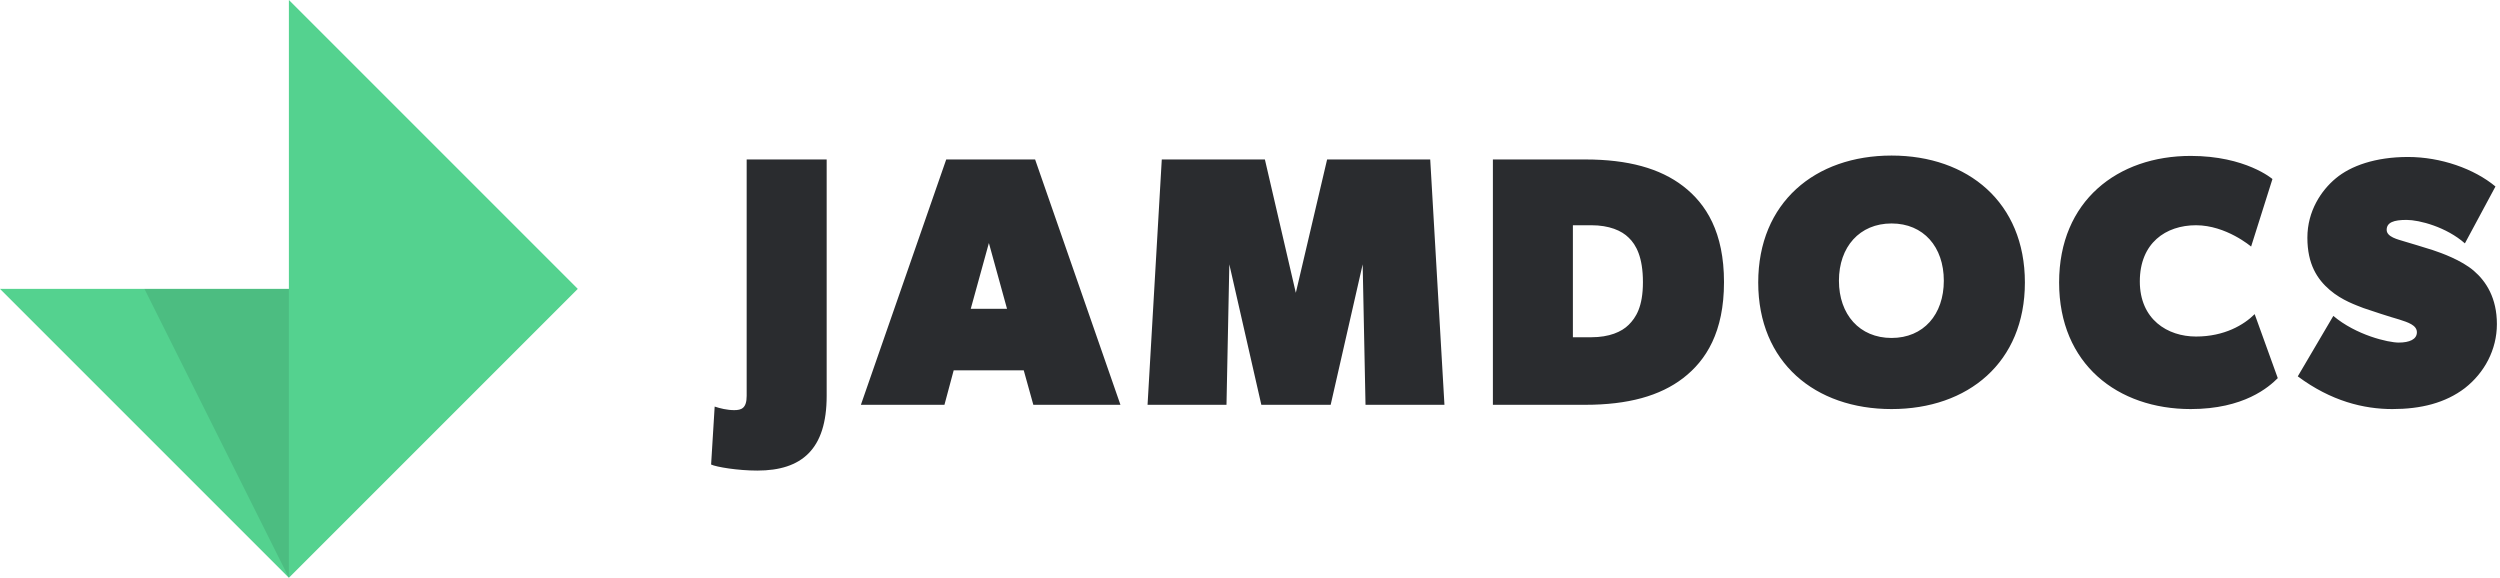
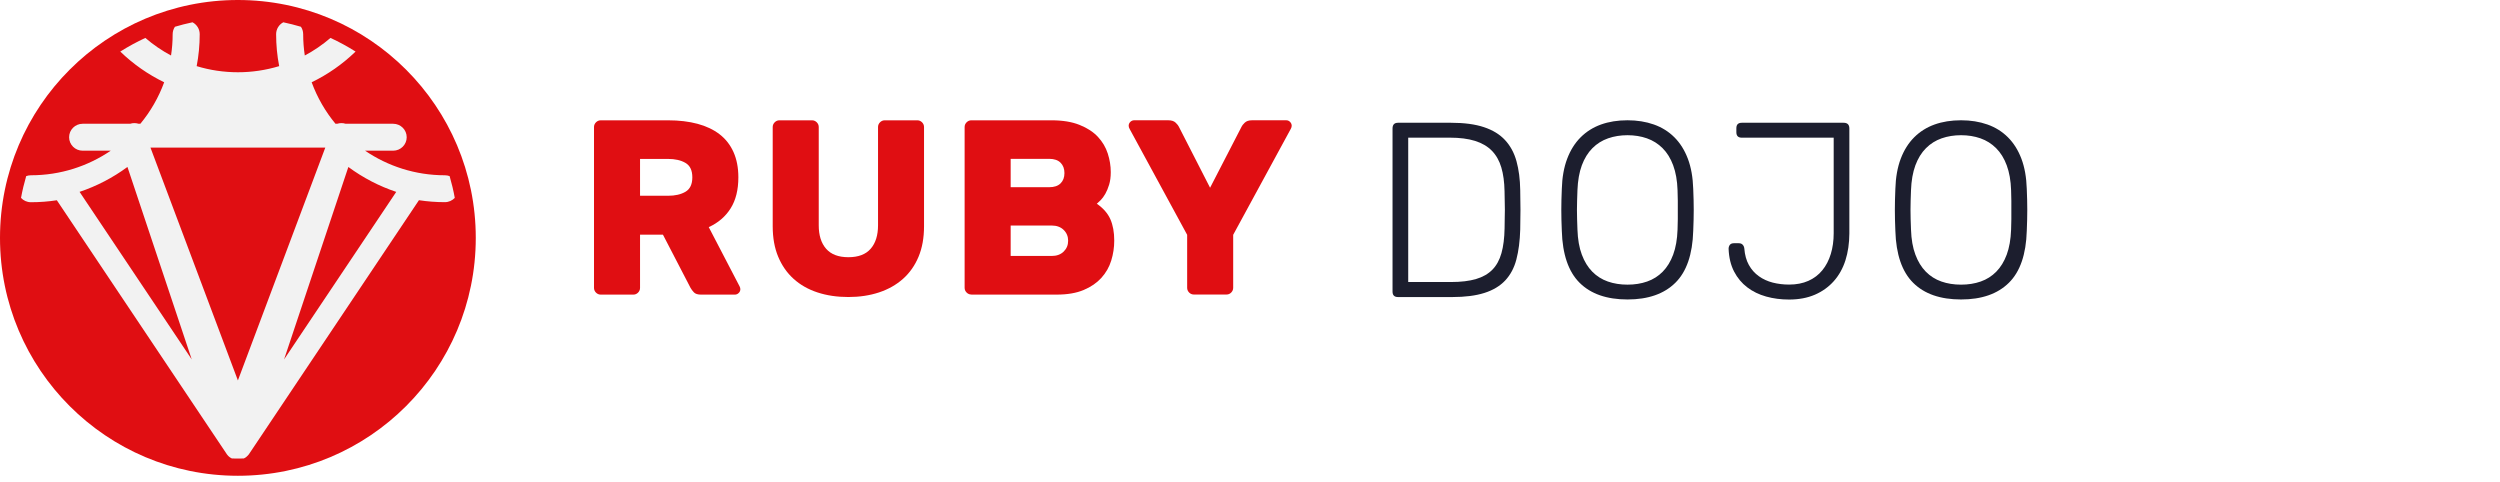
- <svg xmlns="http://www.w3.org/2000/svg" width="225" height="52" viewBox="0 0 225 52">
-   <path fill="#2A2C2F" fill-rule="nonzero" d="M74.4,14.352 L74.4,35.632 C74.4,40.432 72.16,42.352 68.16,42.352 C66.4,42.352 64.48,42.032 64,41.808 L64.32,36.592 C64.8,36.752 65.44,36.912 66.08,36.912 C66.72,36.912 67.2,36.752 67.2,35.632 L67.2,14.352 L74.4,14.352 Z M93.16,14.352 L100.84,36.432 L93,36.432 L92.136,33.328 L85.832,33.328 L85,36.432 L77.48,36.432 L85.16,14.352 L93.16,14.352 Z M87.368,27.792 L90.632,27.792 L89,21.872 L87.368,27.792 Z M128.72,14.352 L130,36.432 L122.896,36.432 L122.64,23.792 L119.76,36.432 L113.52,36.432 L110.64,23.792 L110.384,36.432 L103.28,36.432 L104.56,14.352 L113.84,14.352 L116.624,26.352 L119.44,14.352 L128.72,14.352 Z M155.16,25.392 C155.16,29.872 153.56,32.432 151.48,34.032 C149.4,35.632 146.52,36.432 142.68,36.432 L134.36,36.432 L134.36,14.352 L142.68,14.352 C146.52,14.352 149.4,15.152 151.48,16.752 C153.56,18.352 155.16,20.912 155.16,25.392 Z M147.864,25.392 C147.864,23.152 147.256,22.032 146.584,21.392 C145.944,20.752 144.824,20.272 143.224,20.272 L141.56,20.272 L141.56,30.352 L143.224,30.352 C144.824,30.352 145.944,29.872 146.584,29.232 C147.224,28.592 147.864,27.632 147.864,25.392 Z M182.24,25.424 C182.24,32.624 177.12,36.816 170.24,36.816 C163.36,36.816 158.24,32.624 158.24,25.424 C158.24,18.224 163.36,14 170.24,14 C177.12,14 182.24,18.224 182.24,25.424 Z M174.944,25.264 C174.944,22.224 173.12,20.112 170.24,20.112 C167.36,20.112 165.504,22.224 165.504,25.264 C165.504,28.304 167.36,30.416 170.24,30.416 C173.12,30.416 174.944,28.304 174.944,25.264 Z M202.92,28.272 L205,34.032 C204.2,34.832 201.96,36.816 197.16,36.816 C190.6,36.816 185.32,32.784 185.32,25.424 C185.32,18.064 190.6,14.032 197.16,14.032 C202.12,14.032 204.52,16.112 204.52,16.112 L202.6,22.192 C202.6,22.192 200.36,20.272 197.64,20.272 C194.92,20.272 192.584,21.872 192.584,25.328 C192.584,28.752 195.08,30.288 197.64,30.288 C200.2,30.288 201.96,29.232 202.92,28.272 Z M224.72,29.168 C224.72,31.472 223.6,33.552 221.84,34.928 C220.08,36.272 217.872,36.816 215.312,36.816 C212.752,36.816 209.808,36.112 206.8,33.872 L210,28.432 C212.048,30.16 214.928,30.832 215.888,30.832 C216.848,30.832 217.52,30.544 217.52,29.904 C217.52,29.264 216.72,29.008 215.92,28.752 C215.12,28.528 213.36,27.952 212.72,27.728 C212.08,27.472 210.8,27.056 209.68,26.096 C208.56,25.136 207.664,23.792 207.664,21.392 C207.664,18.992 208.912,17.136 210.224,16.048 C211.568,14.928 213.776,14.128 216.72,14.128 C219.664,14.128 222.672,15.184 224.592,16.784 L221.84,21.904 C220.176,20.432 217.744,19.792 216.592,19.792 C215.44,19.792 214.8,20.016 214.8,20.688 C214.8,21.328 215.824,21.552 216.336,21.712 C216.848,21.872 218.192,22.256 218.96,22.512 C219.728,22.768 221.52,23.408 222.64,24.368 C223.76,25.328 224.72,26.832 224.72,29.168 Z" />
-   <polygon fill="#54D28F" points="0 26 26 52 52 26 26 0 26 26" />
-   <polygon fill="#000" points="26 26 26 52 13 26" opacity=".1" />
+ <svg xmlns="http://www.w3.org/2000/svg" width="291" height="56" viewBox="0 0 291 56" fill="none">
+   <path d="M27.69 55.38C42.983 55.38 55.38 42.983 55.38 27.69C55.38 12.397 42.983 0 27.69 0C12.397 0 0 12.397 0 27.69C0 42.983 12.397 55.38 27.69 55.38Z" fill="#E00E12" />
+   <path d="M52.336 20.501C52.167 20.439 51.982 20.402 51.791 20.402C48.345 20.402 45.144 19.344 42.495 17.54H45.764C46.634 17.54 47.34 16.837 47.34 15.973C47.34 15.106 46.634 14.406 45.764 14.406H40.231C39.901 14.298 39.562 14.308 39.253 14.406H39.05C37.868 12.978 36.925 11.347 36.277 9.576C38.146 8.673 39.873 7.47 41.388 6.002C40.453 5.413 39.478 4.879 38.47 4.413C37.548 5.206 36.542 5.894 35.478 6.461C35.355 5.65 35.29 4.821 35.29 3.979C35.29 3.658 35.194 3.362 35.028 3.115C34.355 2.915 33.671 2.742 32.977 2.594C32.48 2.856 32.141 3.377 32.141 3.979C32.141 5.24 32.261 6.486 32.496 7.698C30.954 8.164 29.337 8.411 27.694 8.411C26.05 8.411 24.43 8.167 22.892 7.698C23.126 6.486 23.246 5.24 23.246 3.979C23.246 3.377 22.907 2.859 22.41 2.594C21.716 2.739 21.032 2.915 20.359 3.115C20.196 3.362 20.097 3.661 20.097 3.979C20.097 4.824 20.032 5.653 19.909 6.461C18.845 5.894 17.84 5.209 16.917 4.413C15.909 4.882 14.934 5.413 14 6.002C15.514 7.467 17.241 8.67 19.11 9.576C18.463 11.347 17.519 12.978 16.338 14.406H16.131C15.822 14.308 15.483 14.298 15.153 14.406H9.62C8.75 14.406 8.044 15.11 8.044 15.973C8.044 16.84 8.75 17.54 9.62 17.54H12.889C10.24 19.344 7.039 20.402 3.594 20.402C3.402 20.402 3.217 20.439 3.048 20.501C2.807 21.33 2.604 22.175 2.446 23.039C2.733 23.344 3.14 23.539 3.597 23.539C4.618 23.539 5.626 23.462 6.616 23.31L26.374 52.826C26.377 52.833 26.38 52.836 26.383 52.842C26.389 52.851 26.395 52.857 26.401 52.866C26.414 52.885 26.426 52.9 26.438 52.919L26.441 52.922C26.445 52.928 26.448 52.931 26.454 52.934C26.454 52.934 26.454 52.937 26.457 52.937C26.466 52.95 26.475 52.959 26.485 52.971C26.488 52.974 26.491 52.977 26.494 52.984C26.506 52.999 26.518 53.011 26.531 53.027C26.537 53.036 26.546 53.042 26.552 53.051C26.559 53.058 26.565 53.064 26.571 53.07C26.574 53.073 26.577 53.076 26.58 53.079C26.59 53.088 26.599 53.098 26.608 53.107C26.62 53.119 26.633 53.132 26.645 53.141C26.648 53.144 26.654 53.147 26.66 53.153C26.663 53.156 26.667 53.156 26.667 53.159C26.673 53.166 26.679 53.169 26.685 53.175C26.688 53.175 26.688 53.178 26.691 53.178C26.713 53.196 26.734 53.212 26.756 53.227C26.762 53.23 26.768 53.236 26.774 53.243L26.778 53.246C26.79 53.255 26.799 53.261 26.811 53.267C26.811 53.267 26.811 53.267 26.815 53.267C26.818 53.267 26.818 53.27 26.821 53.27C26.845 53.286 26.867 53.301 26.892 53.314C26.898 53.317 26.904 53.32 26.91 53.323C26.916 53.326 26.922 53.329 26.929 53.332C26.944 53.341 26.96 53.351 26.978 53.357C26.984 53.36 26.994 53.363 27 53.366H27.003C27.231 53.372 27.459 53.375 27.691 53.375C27.922 53.375 28.15 53.372 28.378 53.366C28.378 53.366 28.381 53.366 28.381 53.363C28.387 53.36 28.394 53.357 28.4 53.354C28.415 53.344 28.434 53.335 28.449 53.329C28.455 53.326 28.462 53.323 28.468 53.32C28.474 53.317 28.48 53.314 28.486 53.31C28.511 53.295 28.532 53.283 28.557 53.267C28.56 53.267 28.56 53.264 28.563 53.264C28.563 53.264 28.563 53.264 28.566 53.264C28.579 53.258 28.588 53.249 28.6 53.24C28.6 53.24 28.603 53.24 28.603 53.236C28.61 53.233 28.616 53.227 28.622 53.221C28.643 53.206 28.665 53.187 28.687 53.172C28.69 53.169 28.69 53.169 28.693 53.166C28.699 53.163 28.705 53.156 28.708 53.15C28.711 53.147 28.715 53.144 28.718 53.144C28.721 53.141 28.727 53.138 28.73 53.132C28.742 53.119 28.755 53.107 28.767 53.095C28.776 53.085 28.785 53.079 28.795 53.07C28.798 53.067 28.801 53.064 28.807 53.061C28.813 53.054 28.819 53.048 28.826 53.042C28.835 53.033 28.841 53.027 28.85 53.017C28.859 53.008 28.869 52.999 28.875 52.99C28.881 52.98 28.887 52.971 28.896 52.965C28.906 52.953 28.915 52.944 28.924 52.931C28.924 52.931 28.924 52.928 28.927 52.928C28.93 52.925 28.933 52.919 28.94 52.916L28.943 52.913C28.955 52.897 28.967 52.879 28.98 52.863C28.986 52.854 28.992 52.845 28.998 52.836C29.001 52.829 29.004 52.826 29.008 52.82L48.765 23.304C49.755 23.455 50.764 23.532 51.784 23.532C52.238 23.532 52.645 23.341 52.935 23.033C52.781 22.175 52.577 21.33 52.336 20.501ZM9.262 22.333C11.252 21.666 13.13 20.692 14.835 19.434L22.318 41.834L9.262 22.333ZM27.691 44.283L17.513 17.179H37.865L27.691 44.283ZM33.066 41.837L40.549 19.437C42.254 20.695 44.132 21.67 46.122 22.336L33.066 41.837Z" fill="#F2F2F2" />
+   <path d="M77.773 14.005C79.048 14.005 80.186 14.142 81.191 14.411C82.197 14.68 83.049 15.085 83.757 15.627C84.46 16.169 85.002 16.86 85.379 17.7C85.755 18.54 85.945 19.521 85.945 20.642C85.945 22.09 85.648 23.295 85.048 24.25C84.448 25.206 83.599 25.934 82.499 26.439L86.09 33.337C86.148 33.453 86.177 33.56 86.177 33.656C86.177 33.829 86.115 33.978 85.987 34.102C85.863 34.227 85.71 34.293 85.54 34.293H81.601C81.216 34.293 80.939 34.206 80.773 34.032C80.608 33.858 80.48 33.684 80.38 33.511L77.165 27.312H74.501V33.511C74.501 33.722 74.422 33.908 74.269 34.061C74.112 34.218 73.93 34.293 73.719 34.293H69.924C69.713 34.293 69.527 34.214 69.374 34.061C69.221 33.908 69.142 33.722 69.142 33.511V14.787C69.142 14.576 69.221 14.39 69.374 14.237C69.527 14.084 69.713 14.005 69.924 14.005H77.773ZM74.501 22.786H77.773C78.585 22.786 79.255 22.633 79.788 22.322C80.318 22.012 80.587 21.453 80.587 20.642C80.587 19.831 80.322 19.273 79.788 18.962C79.259 18.652 78.585 18.499 77.773 18.499H74.501V22.786Z" fill="#E00E12" />
+   <path d="M106.775 14.004C106.986 14.004 107.173 14.083 107.326 14.236C107.479 14.389 107.557 14.575 107.557 14.786V26.347C107.557 27.679 107.346 28.859 106.92 29.881C106.494 30.903 105.89 31.763 105.108 32.459C104.326 33.154 103.395 33.679 102.311 34.039C101.231 34.395 100.039 34.573 98.748 34.573C97.436 34.573 96.236 34.395 95.156 34.039C94.072 33.683 93.145 33.154 92.376 32.459C91.606 31.763 91.006 30.903 90.58 29.881C90.154 28.859 89.943 27.679 89.943 26.347V14.786C89.943 14.575 90.022 14.389 90.175 14.236C90.328 14.083 90.514 14.004 90.725 14.004H94.519C94.73 14.004 94.916 14.083 95.07 14.236C95.223 14.389 95.301 14.575 95.301 14.786V26.231C95.301 27.39 95.587 28.3 96.158 28.954C96.729 29.608 97.594 29.939 98.752 29.939C99.911 29.939 100.776 29.612 101.347 28.954C101.918 28.296 102.203 27.39 102.203 26.231V14.786C102.203 14.575 102.282 14.389 102.435 14.236C102.588 14.083 102.774 14.004 102.985 14.004H106.775Z" fill="#E00E12" />
+   <path d="M113.064 34.283C112.853 34.283 112.667 34.205 112.514 34.052C112.361 33.898 112.282 33.712 112.282 33.501V14.786C112.282 14.575 112.361 14.389 112.514 14.236C112.667 14.083 112.853 14.004 113.064 14.004H122.395C123.69 14.004 124.778 14.182 125.668 14.542C126.558 14.898 127.265 15.361 127.799 15.932C128.328 16.503 128.713 17.149 128.945 17.873C129.177 18.597 129.293 19.317 129.293 20.033C129.293 20.591 129.23 21.08 129.102 21.498C128.978 21.911 128.825 22.271 128.655 22.569C128.482 22.867 128.304 23.111 128.122 23.293C127.94 23.476 127.786 23.616 127.671 23.715C128.424 24.237 128.949 24.841 129.251 25.528C129.549 26.215 129.698 27.038 129.698 28.006C129.698 28.797 129.582 29.57 129.35 30.323C129.119 31.076 128.738 31.747 128.204 32.339C127.671 32.926 126.984 33.402 126.131 33.758C125.283 34.114 124.236 34.292 123.003 34.292H113.064V34.283ZM123.901 20.145C123.901 19.644 123.752 19.242 123.45 18.941C123.148 18.638 122.709 18.489 122.13 18.489H117.641V21.791H122.13C122.709 21.791 123.148 21.642 123.45 21.345C123.752 21.047 123.901 20.649 123.901 20.145ZM117.641 29.794H122.42C122.999 29.794 123.462 29.624 123.81 29.285C124.158 28.946 124.331 28.528 124.331 28.023C124.331 27.522 124.158 27.1 123.81 26.761C123.462 26.422 122.999 26.252 122.42 26.252H117.641V29.794Z" fill="#E00E12" />
+   <path d="M143.543 33.501C143.543 33.712 143.464 33.898 143.311 34.052C143.158 34.209 142.972 34.283 142.761 34.283H138.967C138.756 34.283 138.569 34.205 138.416 34.052C138.263 33.898 138.185 33.712 138.185 33.501V27.332L131.494 15.018C131.415 14.881 131.378 14.757 131.378 14.641C131.378 14.468 131.44 14.319 131.568 14.19C131.692 14.066 131.846 14 132.019 14H135.987C136.372 14 136.662 14.095 136.856 14.29C137.051 14.484 137.167 14.629 137.204 14.724L140.853 21.854L144.532 14.724C144.569 14.629 144.685 14.484 144.879 14.29C145.074 14.095 145.364 14 145.748 14H149.716C149.89 14 150.039 14.062 150.163 14.19C150.288 14.315 150.354 14.468 150.354 14.641C150.354 14.757 150.316 14.881 150.238 15.018L143.543 27.332V33.501Z" fill="#E00E12" />
+   <path d="M168.902 14.29C170.429 14.29 171.703 14.459 172.725 14.799C173.747 15.138 174.571 15.639 175.187 16.305C175.804 16.971 176.251 17.79 176.52 18.767C176.789 19.743 176.933 20.856 176.954 22.114C176.975 22.983 176.983 23.753 176.983 24.419C176.983 25.085 176.975 25.855 176.954 26.724C176.917 28.056 176.764 29.215 176.507 30.199C176.251 31.184 175.812 31.999 175.204 32.649C174.596 33.294 173.789 33.779 172.783 34.097C171.778 34.416 170.532 34.577 169.047 34.577H162.729C162.302 34.577 162.091 34.366 162.091 33.94V14.956C162.091 14.513 162.302 14.29 162.729 14.29H168.902ZM175.129 22.255C175.109 21.191 174.985 20.269 174.753 19.487C174.521 18.705 174.153 18.059 173.652 17.546C173.152 17.033 172.498 16.652 171.695 16.4C170.892 16.148 169.912 16.023 168.753 16.023H163.916V32.827H168.898C170.057 32.827 171.029 32.711 171.811 32.479C172.593 32.248 173.226 31.887 173.71 31.395C174.194 30.903 174.546 30.261 174.769 29.467C174.993 28.677 175.113 27.708 175.134 26.57C175.134 26.144 175.138 25.759 175.15 25.412C175.158 25.064 175.167 24.729 175.167 24.411C175.167 24.092 175.162 23.765 175.15 23.426C175.134 23.095 175.129 22.702 175.129 22.255Z" fill="#1C1E2E" />
+   <path d="M189.441 14C190.563 14 191.585 14.165 192.512 14.492C193.438 14.819 194.237 15.32 194.903 15.986C195.569 16.652 196.091 17.484 196.467 18.477C196.844 19.474 197.051 20.645 197.092 21.998C197.129 22.867 197.15 23.678 197.15 24.431C197.15 25.184 197.129 25.995 197.092 26.864C197.013 29.608 196.318 31.627 195.007 32.918C193.695 34.213 191.837 34.858 189.445 34.858C187.029 34.858 185.171 34.213 183.868 32.918C182.564 31.623 181.873 29.604 181.795 26.864C181.757 25.995 181.737 25.184 181.737 24.431C181.737 23.678 181.757 22.867 181.795 21.998C181.832 20.645 182.043 19.474 182.42 18.477C182.796 17.484 183.317 16.652 183.984 15.986C184.65 15.32 185.44 14.823 186.359 14.492C187.273 14.165 188.303 14 189.441 14ZM189.441 15.738C188.63 15.738 187.877 15.858 187.182 16.102C186.487 16.346 185.879 16.723 185.357 17.248C184.836 17.77 184.426 18.436 184.124 19.247C183.826 20.058 183.657 21.026 183.615 22.143C183.595 22.586 183.582 22.991 183.574 23.36C183.566 23.728 183.557 24.084 183.557 24.431C183.557 24.779 183.562 25.143 183.574 25.52C183.582 25.896 183.599 26.297 183.615 26.724C183.653 27.861 183.822 28.834 184.124 29.637C184.422 30.439 184.828 31.101 185.341 31.623C185.854 32.144 186.458 32.525 187.153 32.769C187.848 33.013 188.61 33.133 189.441 33.133C190.273 33.133 191.034 33.013 191.73 32.769C192.425 32.525 193.029 32.144 193.542 31.623C194.055 31.101 194.46 30.439 194.758 29.637C195.056 28.834 195.226 27.866 195.267 26.724C195.288 26.297 195.296 25.896 195.296 25.52C195.296 25.143 195.296 24.779 195.296 24.431C195.296 24.084 195.296 23.728 195.296 23.36C195.296 22.991 195.288 22.586 195.267 22.143C195.23 21.022 195.06 20.058 194.758 19.247C194.46 18.436 194.047 17.77 193.525 17.248C193.004 16.727 192.396 16.346 191.701 16.102C191.005 15.858 190.252 15.738 189.441 15.738Z" fill="#1C1E2E" />
+   <path d="M214.81 30.299C214.512 31.234 214.061 32.041 213.461 32.719C212.861 33.394 212.129 33.923 211.26 34.3C210.391 34.676 209.386 34.867 208.248 34.867C207.3 34.867 206.411 34.751 205.583 34.519C204.751 34.287 204.019 33.932 203.382 33.447C202.745 32.963 202.231 32.351 201.847 31.606C201.462 30.861 201.247 29.98 201.209 28.954C201.209 28.78 201.259 28.631 201.354 28.503C201.449 28.379 201.607 28.312 201.818 28.312H202.397C202.591 28.312 202.74 28.37 202.848 28.486C202.956 28.602 203.018 28.747 203.038 28.921C203.096 29.674 203.274 30.315 203.572 30.849C203.87 31.383 204.259 31.813 204.731 32.152C205.202 32.492 205.74 32.736 206.34 32.893C206.94 33.046 207.577 33.125 208.252 33.125C209.1 33.125 209.849 32.98 210.499 32.69C211.144 32.401 211.686 31.991 212.121 31.457C212.555 30.928 212.882 30.294 213.106 29.558C213.329 28.826 213.441 28.023 213.441 27.154V16.027H202.749C202.323 16.027 202.112 15.816 202.112 15.39V14.927C202.112 14.501 202.323 14.29 202.749 14.29H214.599C215.042 14.29 215.265 14.513 215.265 14.956V27.183C215.257 28.321 215.108 29.359 214.81 30.299Z" fill="#1C1E2E" />
+   <path d="M228.267 14C229.388 14 230.41 14.165 231.337 14.492C232.264 14.819 233.062 15.32 233.728 15.986C234.395 16.652 234.916 17.484 235.292 18.477C235.669 19.474 235.876 20.645 235.917 21.998C235.954 22.867 235.975 23.678 235.975 24.431C235.975 25.184 235.954 25.995 235.917 26.864C235.839 29.608 235.143 31.627 233.832 32.918C232.52 34.213 230.662 34.858 228.271 34.858C225.854 34.858 223.996 34.213 222.693 32.918C221.39 31.623 220.699 29.604 220.62 26.864C220.583 25.995 220.562 25.184 220.562 24.431C220.562 23.678 220.583 22.867 220.62 21.998C220.657 20.645 220.868 19.474 221.245 18.477C221.621 17.484 222.143 16.652 222.809 15.986C223.475 15.32 224.265 14.823 225.184 14.492C226.098 14.165 227.129 14 228.267 14ZM228.267 15.738C227.456 15.738 226.702 15.858 226.007 16.102C225.312 16.346 224.704 16.723 224.183 17.248C223.661 17.77 223.252 18.436 222.95 19.247C222.652 20.058 222.482 21.026 222.441 22.143C222.42 22.586 222.407 22.991 222.399 23.36C222.391 23.728 222.383 24.084 222.383 24.431C222.383 24.779 222.387 25.143 222.399 25.52C222.407 25.896 222.424 26.297 222.441 26.724C222.478 27.861 222.647 28.834 222.95 29.637C223.247 30.439 223.653 31.101 224.166 31.623C224.679 32.144 225.283 32.525 225.978 32.769C226.673 33.013 227.435 33.133 228.267 33.133C229.098 33.133 229.86 33.013 230.555 32.769C231.25 32.525 231.854 32.144 232.367 31.623C232.88 31.101 233.286 30.439 233.584 29.637C233.881 28.834 234.051 27.866 234.092 26.724C234.113 26.297 234.121 25.896 234.121 25.52C234.121 25.143 234.121 24.779 234.121 24.431C234.121 24.084 234.121 23.728 234.121 23.36C234.121 22.991 234.113 22.586 234.092 22.143C234.055 21.022 233.886 20.058 233.584 19.247C233.286 18.436 232.872 17.77 232.35 17.248C231.829 16.727 231.221 16.346 230.526 16.102C229.831 15.858 229.078 15.738 228.267 15.738Z" fill="#1C1E2E" />
</svg>
